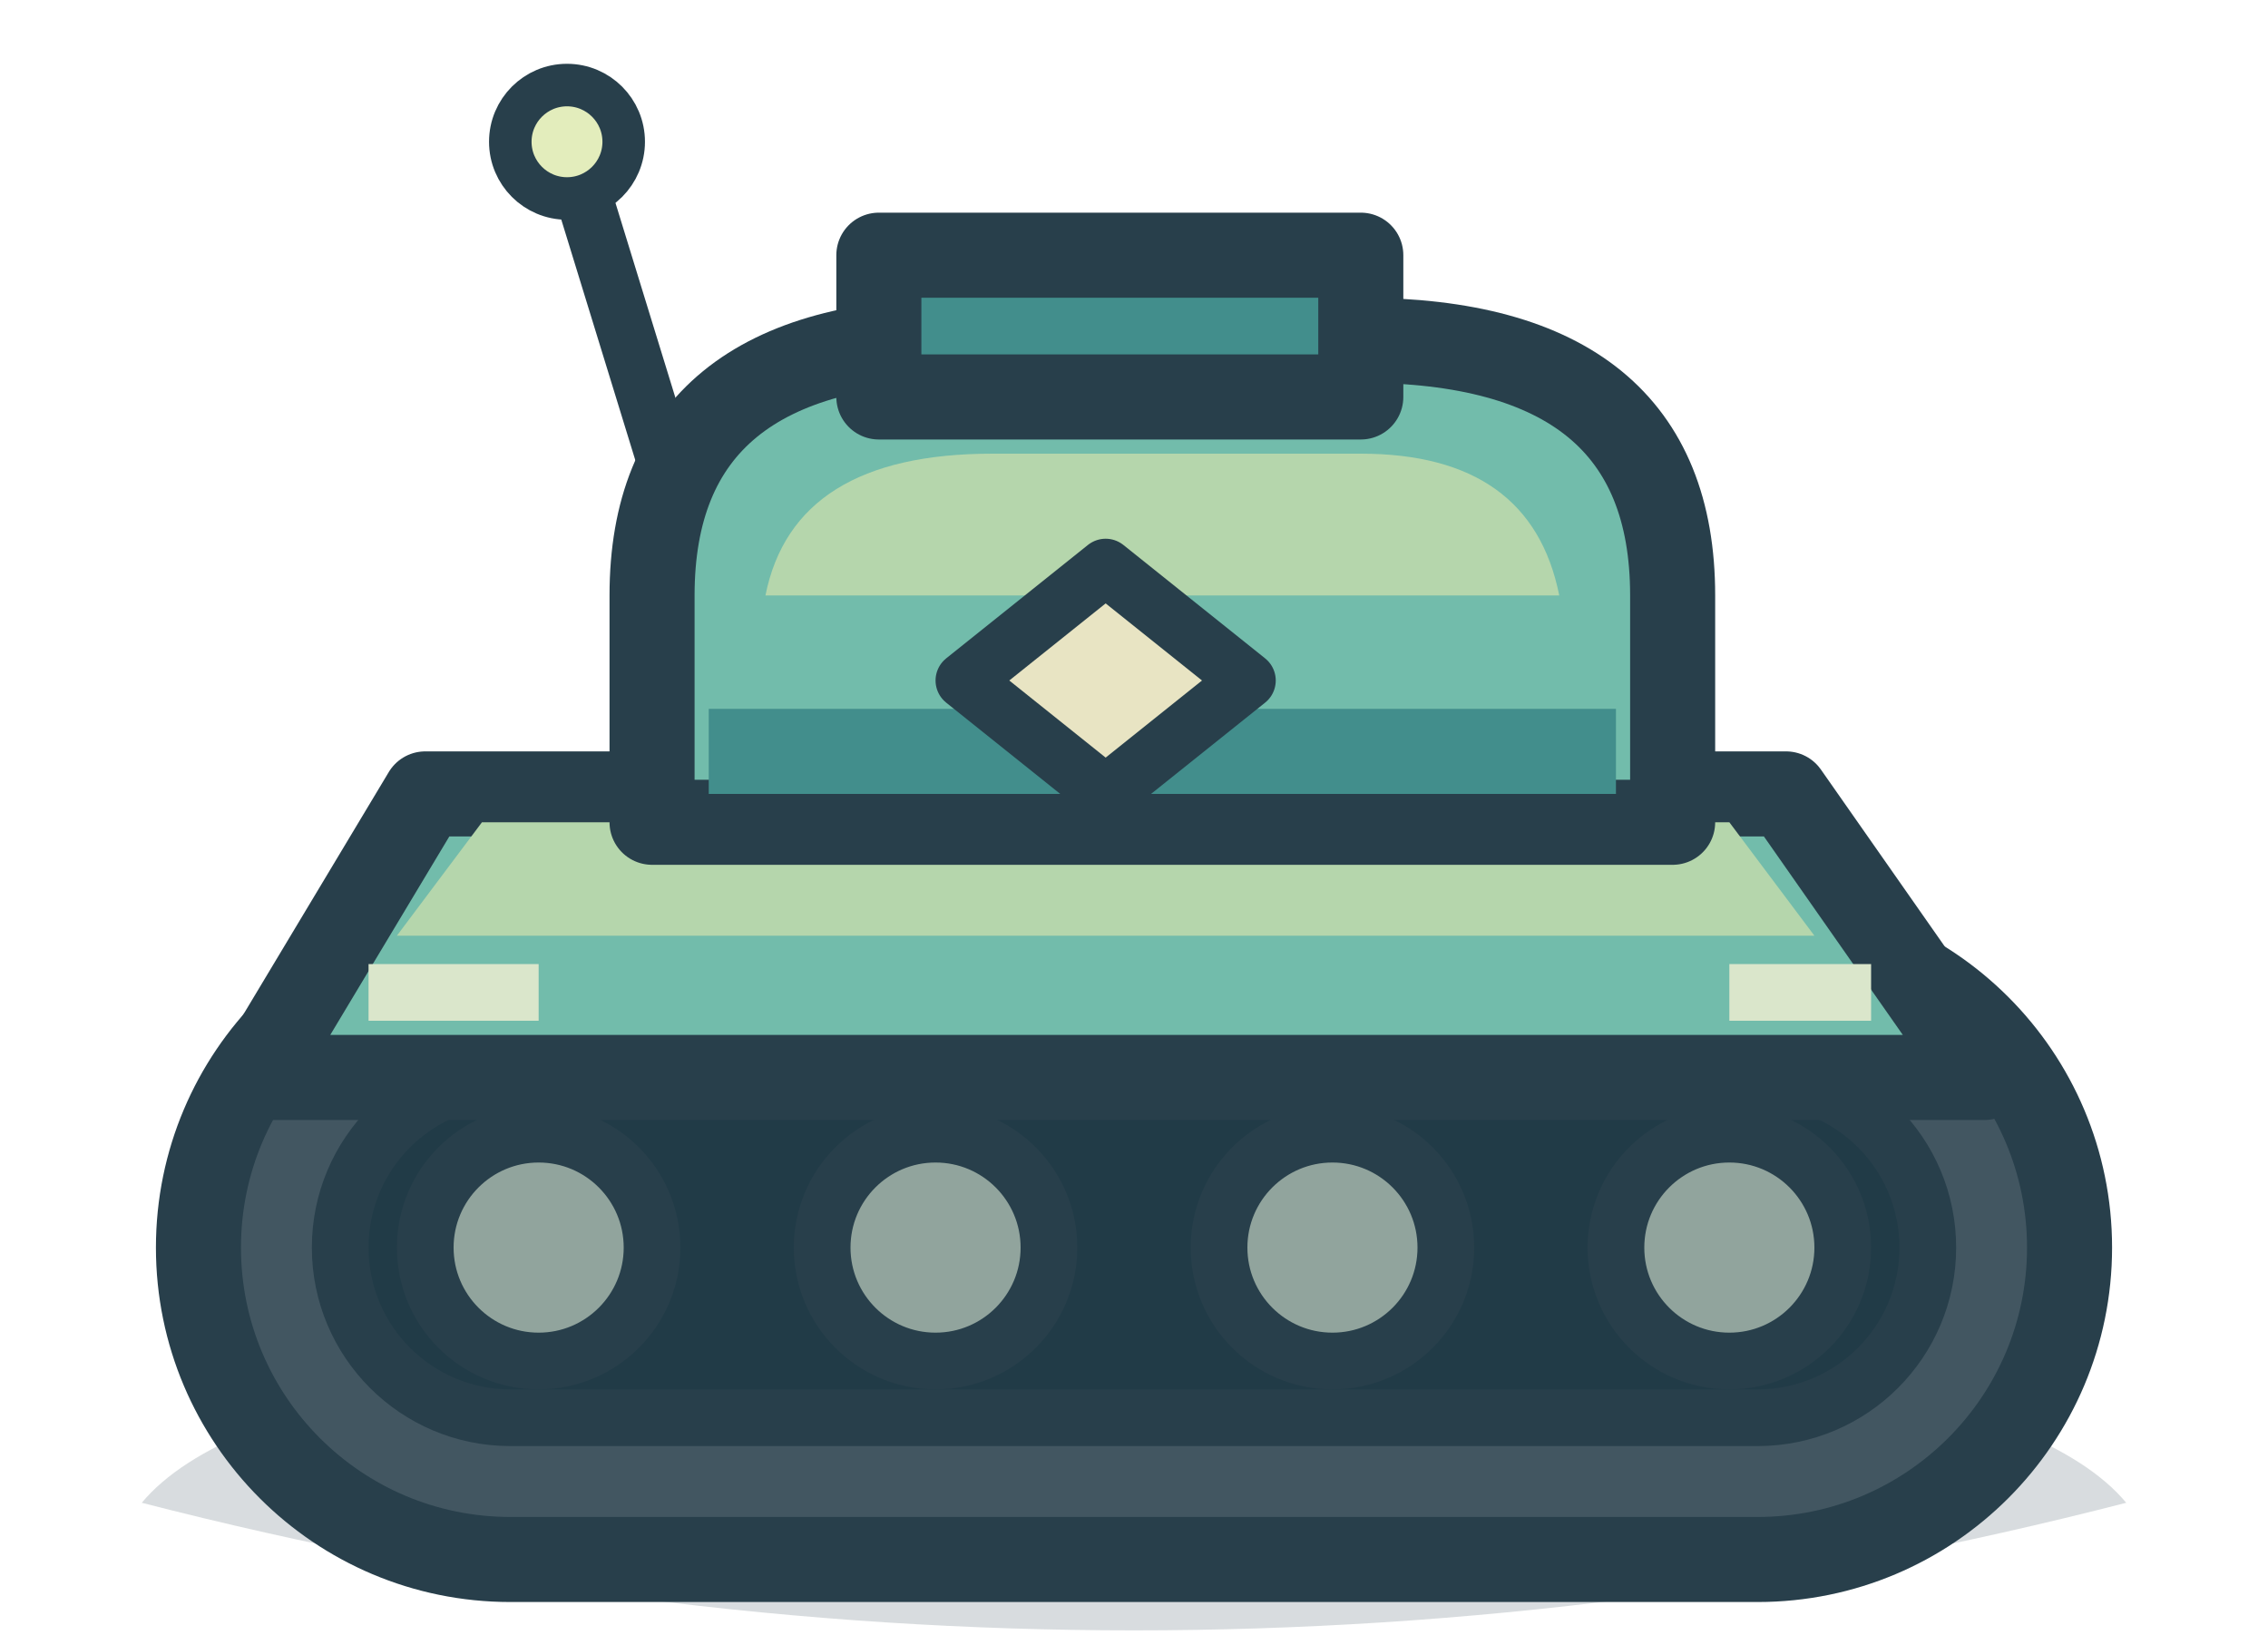
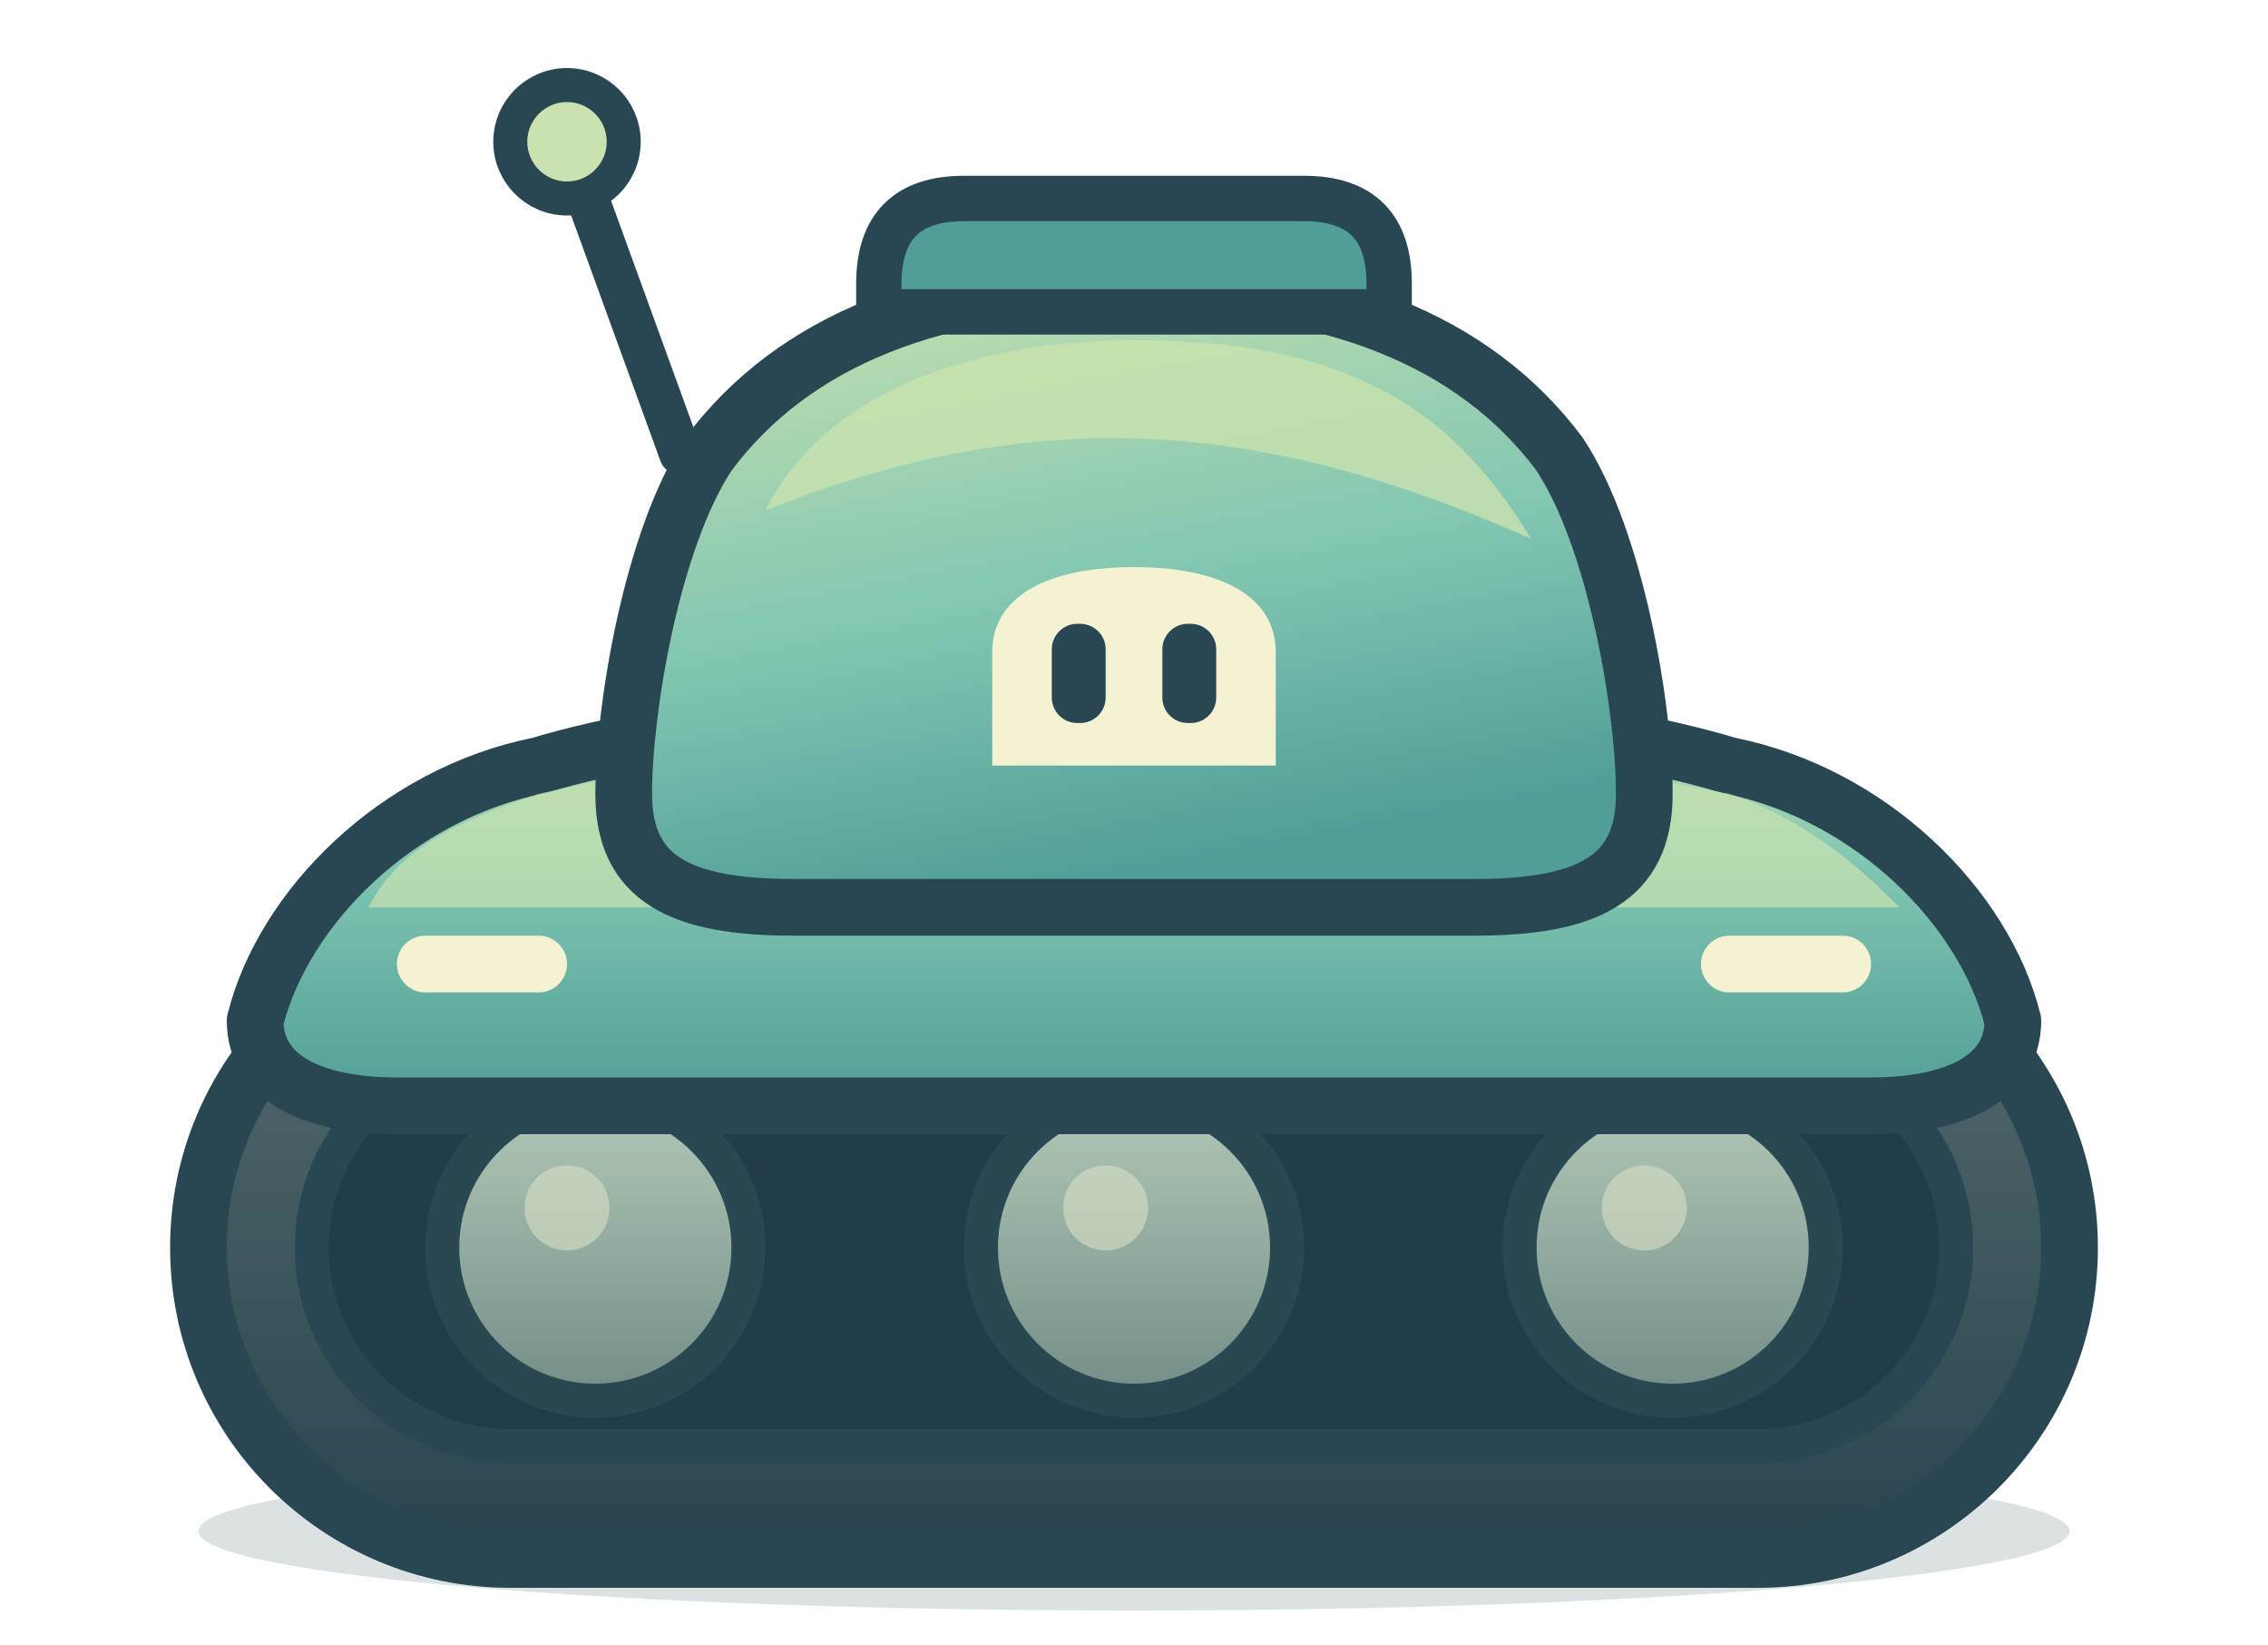
- <svg xmlns="http://www.w3.org/2000/svg" width="80" height="58" viewBox="0 0 80 58">
-   <g stroke="#283f4b" stroke-width="3" stroke-linejoin="round">
-     <path fill="#283f4b" opacity=".18" stroke="none" d="M5 53q35 9 70 0-5-6-35-6T5 53" />
-     <path fill="#425661" d="M18 33h44a11 11 0 0 1 0 22H18a11 11 0 0 1 0-22z" />
-     <path fill="#213b47" stroke-width="2" d="M18 38h44a6 6 0 0 1 0 12H18a6 6 0 0 1 0-12z" />
-     <g fill="#91a49d" stroke-width="2">
-       <circle cx="19" cy="44" r="4" />
-       <circle cx="33" cy="44" r="4" />
-       <circle cx="47" cy="44" r="4" />
-       <circle cx="61" cy="44" r="4" />
+ <svg xmlns="http://www.w3.org/2000/svg" width="320" height="232" viewBox="0 0 80 58">
+   <defs>
+     <linearGradient id="hull" x1="0" y1="0" x2="0" y2="1">
+       <stop stop-color="#c9e2af" />
+       <stop offset=".4" stop-color="#81c6b2" />
+       <stop offset="1" stop-color="#509e96" />
+     </linearGradient>
+     <linearGradient id="turret" x1="0" y1="0" x2=".3" y2="1">
+       <stop stop-color="#c9e2af" />
+       <stop offset=".58" stop-color="#81c6b2" />
+       <stop offset="1" stop-color="#509e96" />
+     </linearGradient>
+     <linearGradient id="rubber" x1="0" y1="0" x2="0" y2="1">
+       <stop stop-color="#536c70" />
+       <stop offset="1" stop-color="#2a444e" />
+     </linearGradient>
+     <linearGradient id="hub" x1="0" y1="0" x2="0" y2="1">
+       <stop stop-color="#b3c9b7" />
+       <stop offset="1" stop-color="#728d87" />
+     </linearGradient>
+   </defs>
+   <ellipse cx="40" cy="54" rx="33" ry="2.8" fill="#1d4651" opacity=".16" />
+   <g stroke="#294653" stroke-width="2" stroke-linejoin="round">
+     <rect x="7" y="33" width="66" height="22" rx="11" fill="url(#rubber)" />
+     <rect x="11" y="37" width="58" height="14" rx="7" fill="#203d49" stroke-width="1.2" />
+     <g fill="url(#hub)" stroke="#284952" stroke-width="1.2">
+       <circle cx="21" cy="44" r="5.4" />
+       <circle cx="40" cy="44" r="5.4" />
+       <circle cx="59" cy="44" r="5.4" />
    </g>
-     <path fill="#72bcab" d="M15 28h48l7 10H9z" />
-     <path fill="#b5d6ac" stroke="none" d="M17 29h44l3 4H14z" />
-     <path fill="#72bcab" d="M23 29V21q0-9 11-9h14q11 0 11 9v8z" />
-     <path fill="#b5d6ac" stroke="none" d="M27 21q1-5 8-5h13q6 0 7 5z" />
-     <path fill="#428e8c" stroke="none" d="M25 25h32v3H25z" />
-     <path fill="#428e8c" d="M31 9h17v5H31z" />
-     <path fill="#e8e4c3" stroke-width="2" d="m39 20 5 4-5 4-5-4z" />
-     <path fill="none" stroke-width="2" d="M24 18 20 5" />
-     <circle fill="#e3edbc" cx="20" cy="5" r="2" stroke-width="1.5" />
-     <path stroke="#dae6cb" stroke-width="2" d="M13 35h6m42 0h5" />
+     <g fill="#d4ddc4" stroke="none" opacity=".64">
+       <circle cx="20" cy="42.6" r="1.5" />
+       <circle cx="39" cy="42.6" r="1.5" />
+       <circle cx="58" cy="42.6" r="1.5" />
+     </g>
+     <path fill="url(#hull)" d="M19 27c10-3 32-3 42 0 5 1 9 5 10 9 0 2-2 3-5 3H14c-3 0-5-1-5-3 1-4 5-8 10-9z" />
+     <path fill="#c9e2af" stroke="none" opacity=".7" d="M19 28c13-3 32-2 42 0 3 1 5 3 6 4H13c1-2 3-3 6-4z" />
+     <path fill="url(#turret)" d="M22 28c0-3 1-9 3-12 3-4 8-6 15-6s12 2 15 6c2 3 3 9 3 12 0 3-2 4-6 4H28c-4 0-6-1-6-4z" />
+     <path fill="#c9e2af" stroke="none" opacity=".8" d="M27 18c2-4 7-6 13-6 7 0 11 2 14 7-9-4-17-5-27-1z" />
+     <path fill="#509e96" d="M34 7h12c2 0 3 1 3 3v1H31v-1c0-2 1-3 3-3z" stroke-width="1.6" />
+     <path fill="#f5f2d2" stroke="none" d="M35 23c0-2 2-3 5-3s5 1 5 3v4H35z" />
+     <g fill="#294653" stroke="none">
+       <rect x="37.1" y="22" width="1.9" height="3.5" rx=".9" />
+       <rect x="41" y="22" width="1.9" height="3.5" rx=".9" />
+     </g>
+     <path fill="none" stroke="#294653" stroke-width="1.5" stroke-linecap="round" d="M24 16 20 5" />
+     <circle fill="#c9e2af" cx="20" cy="5" r="2" stroke-width="1.2" />
+     <path stroke="#f5f2d2" stroke-width="2" stroke-linecap="round" d="M15 34h4m42 0h4" />
  </g>
</svg>
